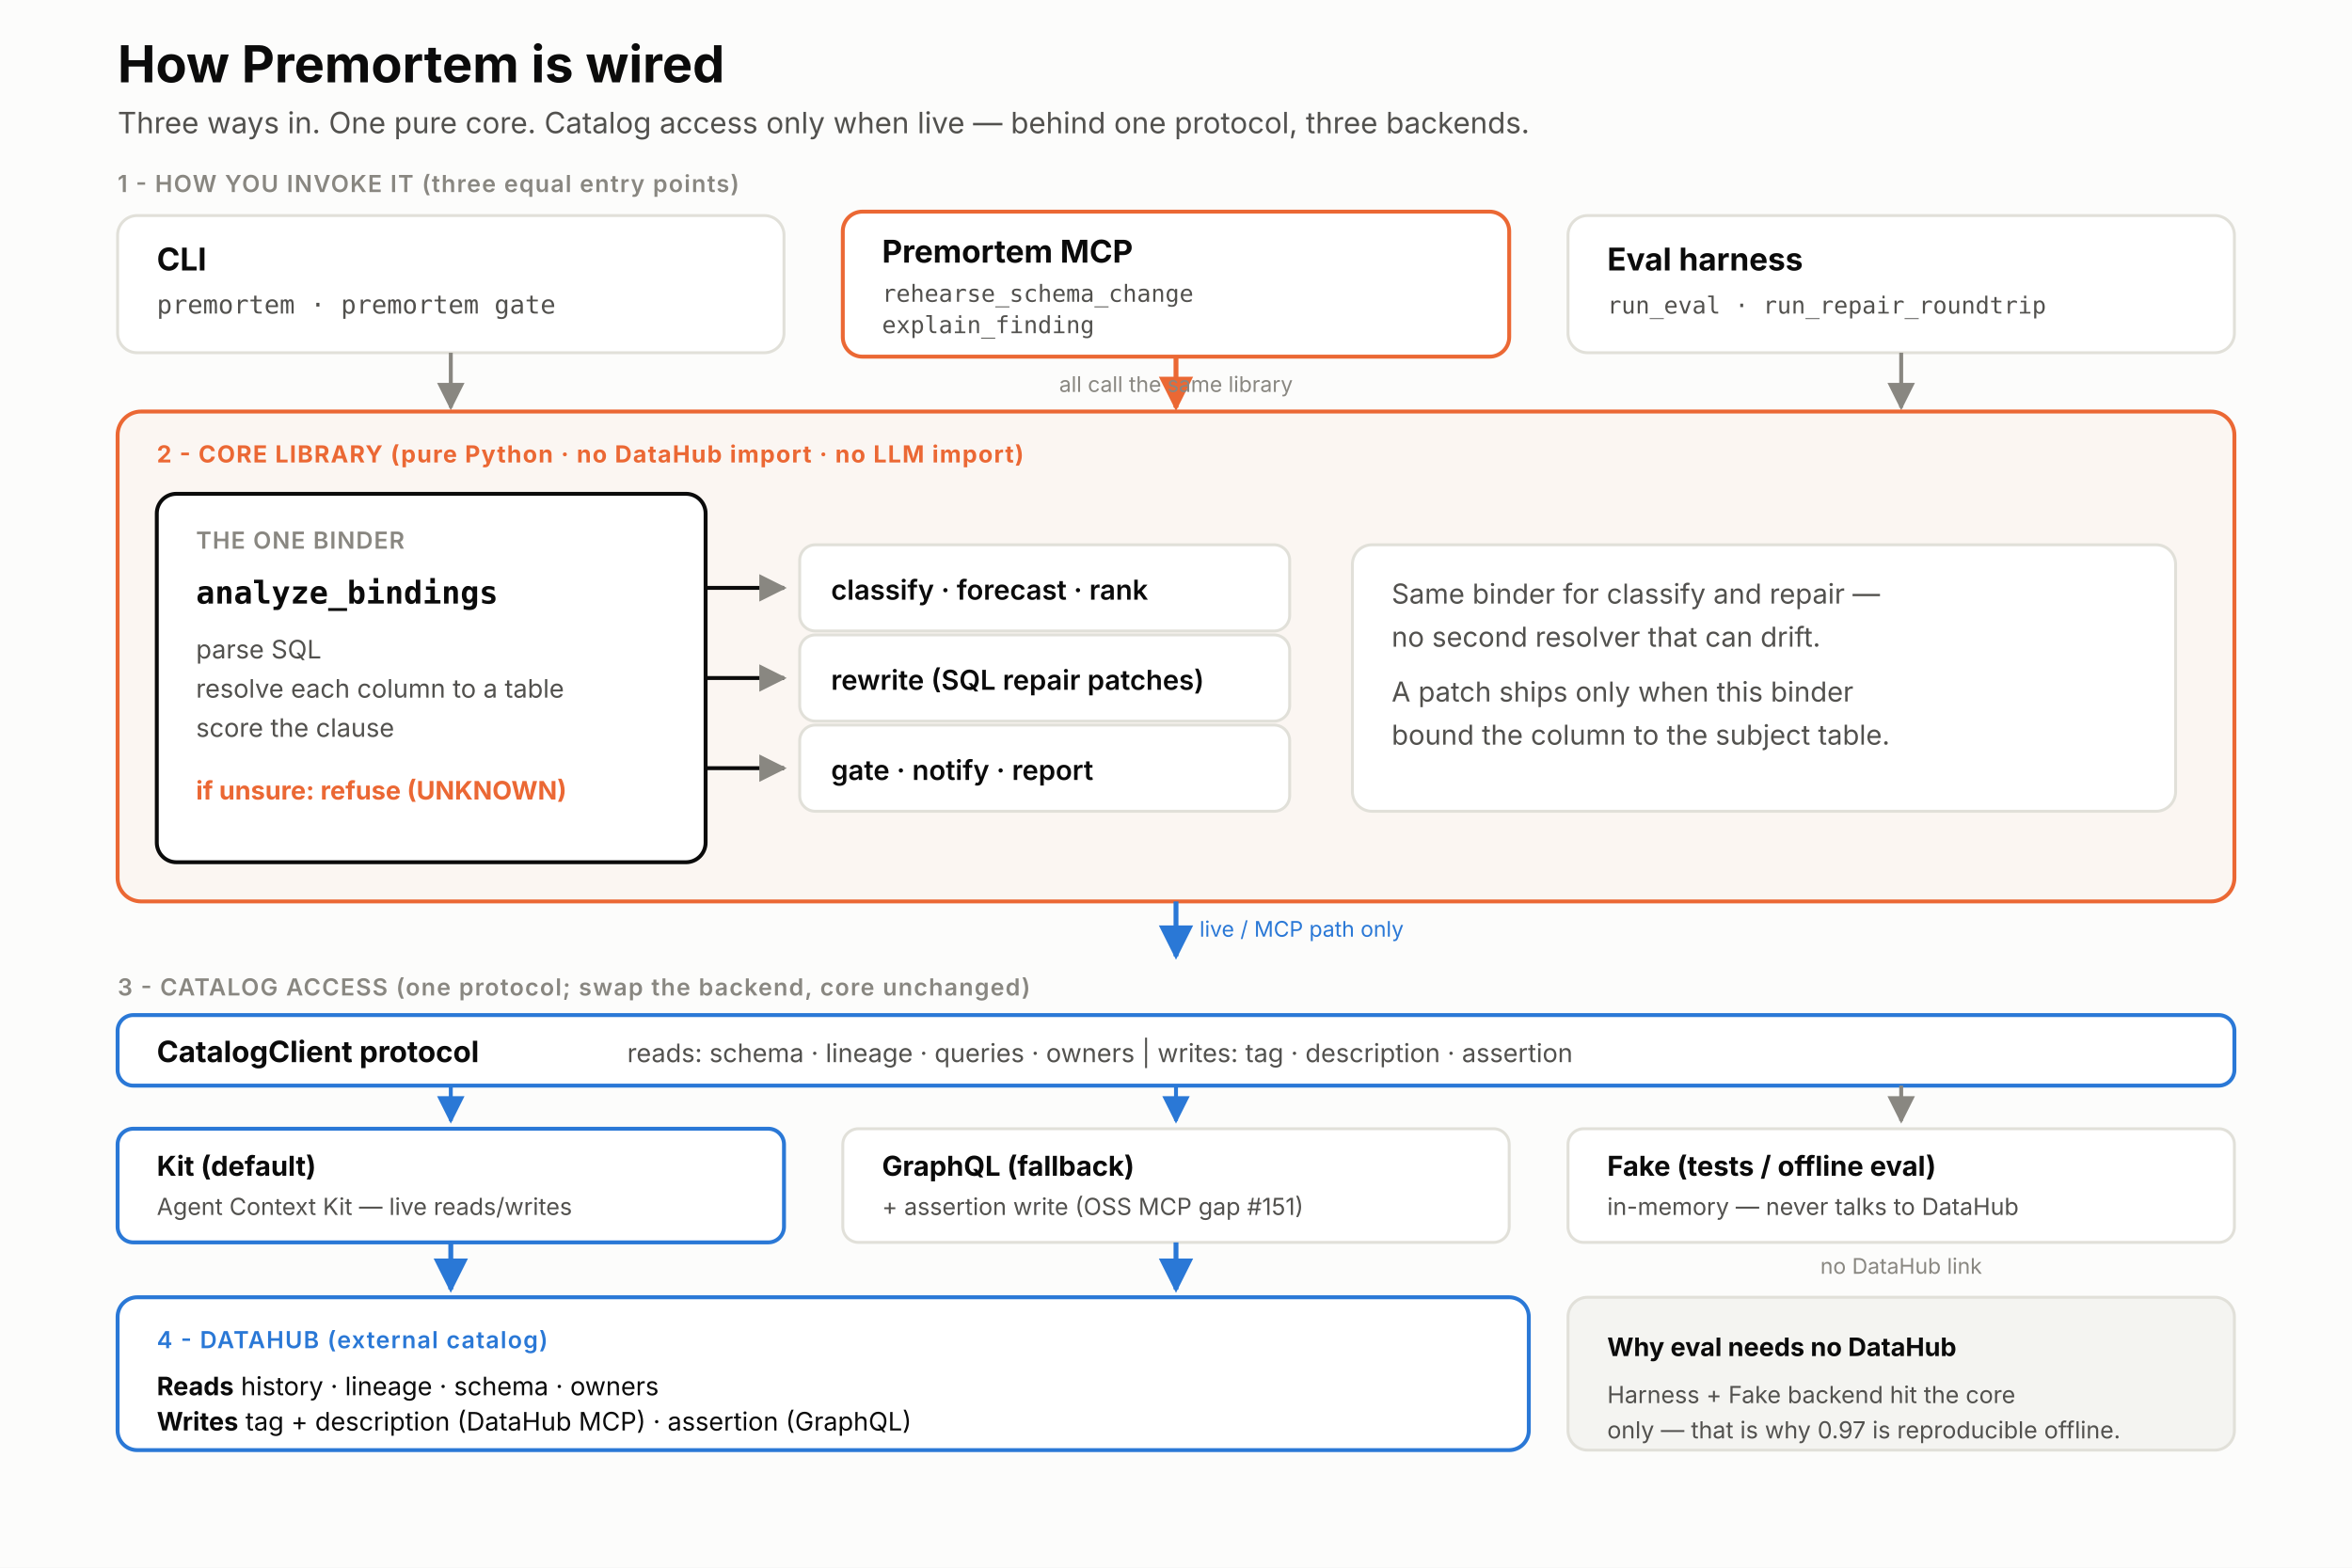
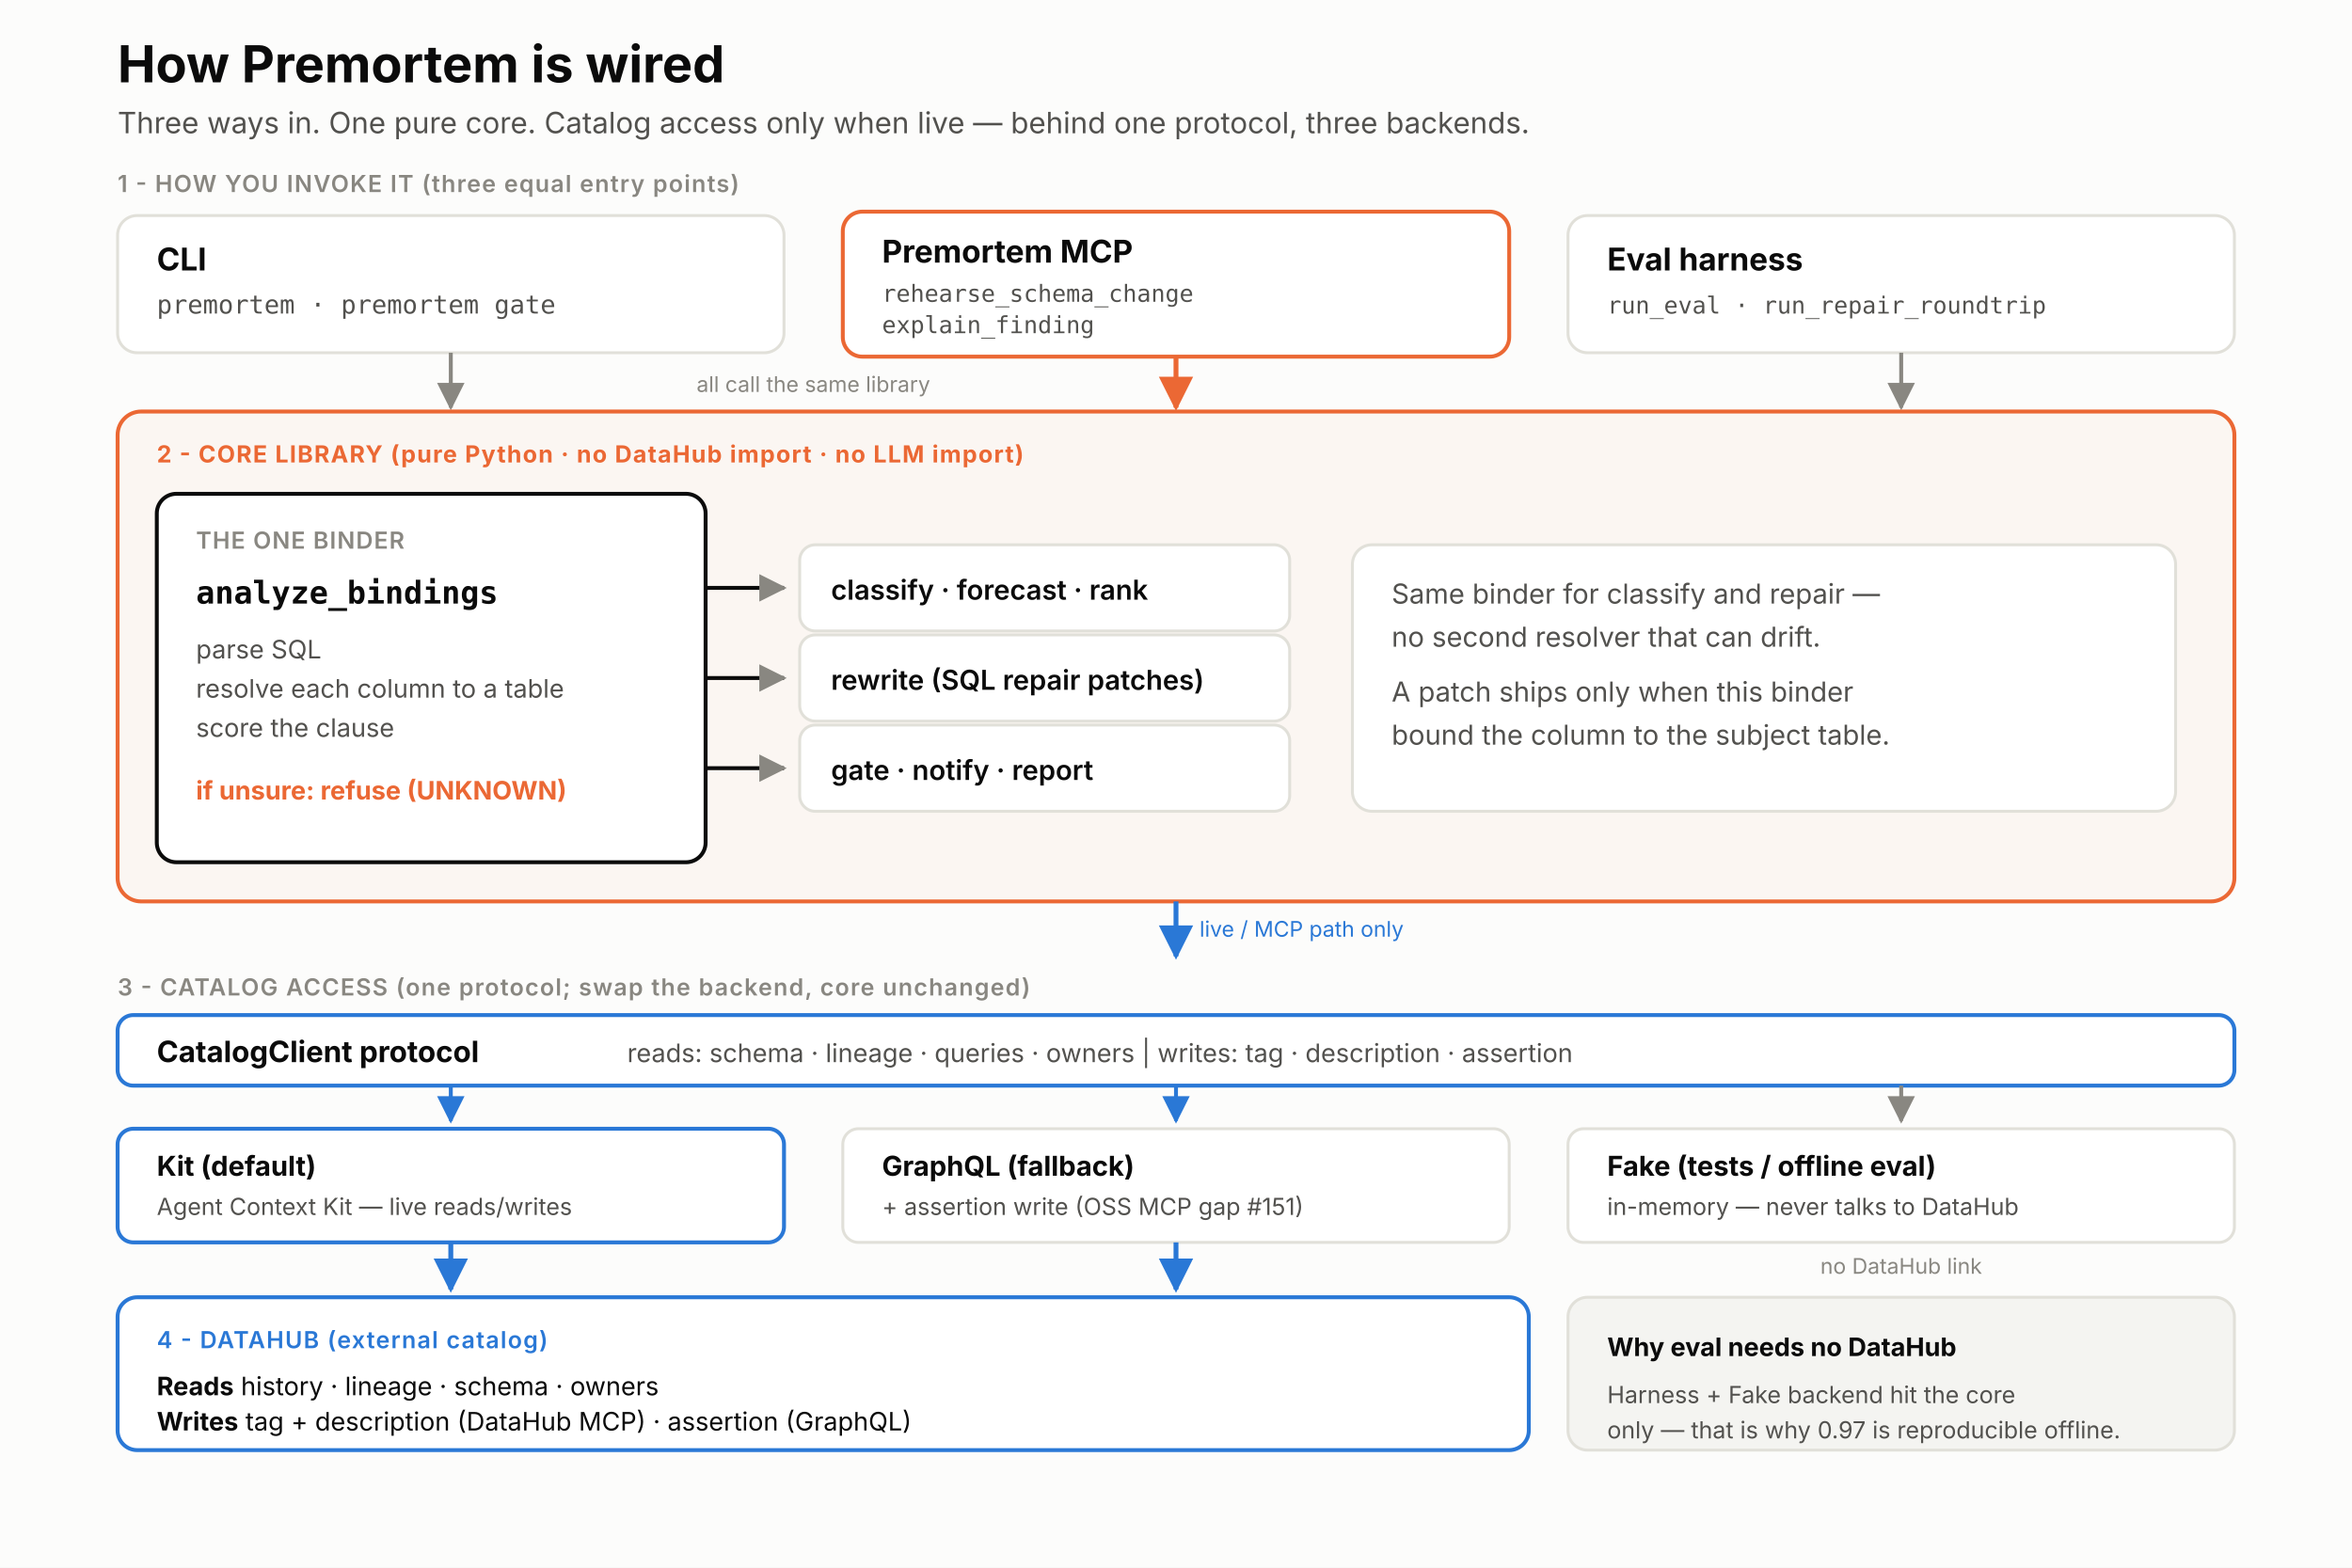
<svg xmlns="http://www.w3.org/2000/svg" viewBox="0 0 1200 800" width="1200" height="800" font-family="system-ui, -apple-system, 'Segoe UI', sans-serif">
  <rect width="1200" height="800" fill="#fcfcfb" />
  <defs>
    <marker id="ar" viewBox="0 0 10 10" refX="9" refY="5" markerWidth="7" markerHeight="7" orient="auto-start-reverse">
      <path d="M0 0 L10 5 L0 10 z" fill="#898781" />
    </marker>
    <marker id="arb" viewBox="0 0 10 10" refX="9" refY="5" markerWidth="7" markerHeight="7" orient="auto-start-reverse">
      <path d="M0 0 L10 5 L0 10 z" fill="#2a78d6" />
    </marker>
    <marker id="aro" viewBox="0 0 10 10" refX="9" refY="5" markerWidth="7" markerHeight="7" orient="auto-start-reverse">
      <path d="M0 0 L10 5 L0 10 z" fill="#eb6834" />
    </marker>
  </defs>
  <text x="60" y="42" font-size="26" font-weight="700" fill="#0b0b0b">How Premortem is wired</text>
  <text x="60" y="68" font-size="15" fill="#52514e">Three ways in. One pure core. Catalog access only when live — behind one protocol, three backends.</text>
  <text x="60" y="98" font-size="12" font-weight="600" fill="#898781" letter-spacing="0.6">1 - HOW YOU INVOKE IT (three equal entry points)</text>
  <rect x="60" y="110" width="340" height="70" rx="10" fill="#ffffff" stroke="#e1e0d9" stroke-width="1.5" />
  <text x="80" y="138" font-size="16" font-weight="700" fill="#0b0b0b">CLI</text>
  <text x="80" y="160" font-size="13" font-family="ui-monospace, Menlo, monospace" fill="#52514e">premortem  ·  premortem gate</text>
  <rect x="430" y="108" width="340" height="74" rx="10" fill="#ffffff" stroke="#eb6834" stroke-width="2" />
  <text x="450" y="134" font-size="16" font-weight="700" fill="#0b0b0b">Premortem MCP</text>
  <text x="450" y="154" font-size="12" font-family="ui-monospace, Menlo, monospace" fill="#52514e">rehearse_schema_change</text>
  <text x="450" y="170" font-size="12" font-family="ui-monospace, Menlo, monospace" fill="#52514e">explain_finding</text>
  <rect x="800" y="110" width="340" height="70" rx="10" fill="#ffffff" stroke="#e1e0d9" stroke-width="1.5" />
  <text x="820" y="138" font-size="16" font-weight="700" fill="#0b0b0b">Eval harness</text>
  <text x="820" y="160" font-size="12" font-family="ui-monospace, Menlo, monospace" fill="#52514e">run_eval · run_repair_roundtrip</text>
  <path d="M230 180 L230 208" stroke="#898781" stroke-width="2" marker-end="url(#ar)" />
  <path d="M600 182 L600 208" stroke="#eb6834" stroke-width="2.5" marker-end="url(#aro)" />
  <path d="M970 180 L970 208" stroke="#898781" stroke-width="2" marker-end="url(#ar)" />
-   <text x="600" y="200" font-size="11" fill="#898781" text-anchor="middle">all call the same library</text>
+   <text x="415" y="200" font-size="11" fill="#898781" text-anchor="middle">all call the same library</text>
  <rect x="60" y="210" width="1080" height="250" rx="12" fill="#fbf6f2" stroke="#eb6834" stroke-width="2" />
  <text x="80" y="236" font-size="12" font-weight="700" fill="#eb6834" letter-spacing="0.6">2 - CORE LIBRARY (pure Python · no DataHub import · no LLM import)</text>
  <rect x="80" y="252" width="280" height="188" rx="10" fill="#ffffff" stroke="#0b0b0b" stroke-width="2" />
  <text x="100" y="280" font-size="12" font-weight="600" fill="#898781" letter-spacing="0.5">THE ONE BINDER</text>
  <text x="100" y="308" font-size="16" font-weight="700" font-family="ui-monospace, Menlo, monospace" fill="#0b0b0b">analyze_bindings</text>
  <text x="100" y="336" font-size="13" fill="#52514e">parse SQL</text>
  <text x="100" y="356" font-size="13" fill="#52514e">resolve each column to a table</text>
  <text x="100" y="376" font-size="13" fill="#52514e">score the clause</text>
  <text x="100" y="408" font-size="13" font-weight="700" fill="#eb6834">if unsure: refuse (UNKNOWN)</text>
  <path d="M360 300 L400 300" stroke="#0b0b0b" stroke-width="2" marker-end="url(#ar)" />
  <path d="M360 346 L400 346" stroke="#0b0b0b" stroke-width="2" marker-end="url(#ar)" />
  <path d="M360 392 L400 392" stroke="#0b0b0b" stroke-width="2" marker-end="url(#ar)" />
  <rect x="408" y="278" width="250" height="44" rx="8" fill="#ffffff" stroke="#e1e0d9" stroke-width="1.5" />
  <text x="424" y="306" font-size="14" font-weight="600" fill="#0b0b0b">classify · forecast · rank</text>
  <rect x="408" y="324" width="250" height="44" rx="8" fill="#ffffff" stroke="#e1e0d9" stroke-width="1.5" />
  <text x="424" y="352" font-size="14" font-weight="600" fill="#0b0b0b">rewrite (SQL repair patches)</text>
  <rect x="408" y="370" width="250" height="44" rx="8" fill="#ffffff" stroke="#e1e0d9" stroke-width="1.5" />
  <text x="424" y="398" font-size="14" font-weight="600" fill="#0b0b0b">gate · notify · report</text>
  <rect x="690" y="278" width="420" height="136" rx="10" fill="#ffffff" stroke="#e1e0d9" stroke-width="1.5" />
  <text x="710" y="308" font-size="14" fill="#52514e">Same binder for classify and repair —</text>
  <text x="710" y="330" font-size="14" fill="#52514e">no second resolver that can drift.</text>
  <text x="710" y="358" font-size="14" fill="#52514e">A patch ships only when this binder</text>
  <text x="710" y="380" font-size="14" fill="#52514e">bound the column to the subject table.</text>
  <path d="M600 460 L600 488" stroke="#2a78d6" stroke-width="2.5" marker-end="url(#arb)" />
  <text x="612" y="478" font-size="11" fill="#2a78d6">live / MCP path only</text>
  <text x="60" y="508" font-size="12" font-weight="600" fill="#898781" letter-spacing="0.6">3 - CATALOG ACCESS (one protocol; swap the backend, core unchanged)</text>
  <rect x="60" y="518" width="1080" height="36" rx="8" fill="#ffffff" stroke="#2a78d6" stroke-width="2" />
  <text x="80" y="542" font-size="15" font-weight="700" fill="#0b0b0b">CatalogClient protocol</text>
  <text x="320" y="542" font-size="13" fill="#52514e">reads: schema · lineage · queries · owners   |   writes: tag · description · assertion</text>
  <path d="M230 554 L230 572" stroke="#2a78d6" stroke-width="2" marker-end="url(#arb)" />
  <path d="M600 554 L600 572" stroke="#2a78d6" stroke-width="2" marker-end="url(#arb)" />
  <path d="M970 554 L970 572" stroke="#898781" stroke-width="2" marker-end="url(#ar)" />
  <rect x="60" y="576" width="340" height="58" rx="8" fill="#ffffff" stroke="#2a78d6" stroke-width="2" />
  <text x="80" y="600" font-size="14" font-weight="700" fill="#0b0b0b">Kit (default)</text>
  <text x="80" y="620" font-size="12" fill="#52514e">Agent Context Kit — live reads/writes</text>
  <rect x="430" y="576" width="340" height="58" rx="8" fill="#ffffff" stroke="#e1e0d9" stroke-width="1.5" />
  <text x="450" y="600" font-size="14" font-weight="700" fill="#0b0b0b">GraphQL (fallback)</text>
  <text x="450" y="620" font-size="12" fill="#52514e">+ assertion write (OSS MCP gap #151)</text>
  <rect x="800" y="576" width="340" height="58" rx="8" fill="#ffffff" stroke="#e1e0d9" stroke-width="1.5" />
  <text x="820" y="600" font-size="14" font-weight="700" fill="#0b0b0b">Fake (tests / offline eval)</text>
  <text x="820" y="620" font-size="12" fill="#52514e">in-memory — never talks to DataHub</text>
  <path d="M230 634 L230 658" stroke="#2a78d6" stroke-width="2.5" marker-end="url(#arb)" />
  <path d="M600 634 L600 658" stroke="#2a78d6" stroke-width="2.5" marker-end="url(#arb)" />
  <text x="970" y="650" font-size="11" fill="#898781" text-anchor="middle">no DataHub link</text>
  <rect x="60" y="662" width="720" height="78" rx="10" fill="#ffffff" stroke="#2a78d6" stroke-width="2" />
  <text x="80" y="688" font-size="12" font-weight="600" fill="#2a78d6" letter-spacing="0.6">4 - DATAHUB (external catalog)</text>
  <text x="80" y="712" font-size="13" fill="#0b0b0b">
    <tspan font-weight="700">Reads</tspan> history · lineage · schema · owners</text>
  <text x="80" y="730" font-size="13" fill="#0b0b0b">
    <tspan font-weight="700">Writes</tspan> tag + description (DataHub MCP) · assertion (GraphQL)</text>
  <rect x="800" y="662" width="340" height="78" rx="10" fill="#f4f4f1" stroke="#e1e0d9" stroke-width="1.5" />
  <text x="820" y="692" font-size="13" font-weight="700" fill="#0b0b0b">Why eval needs no DataHub</text>
  <text x="820" y="716" font-size="12" fill="#52514e">Harness + Fake backend hit the core</text>
  <text x="820" y="734" font-size="12" fill="#52514e">only — that is why 0.97 is reproducible offline.</text>
</svg>
